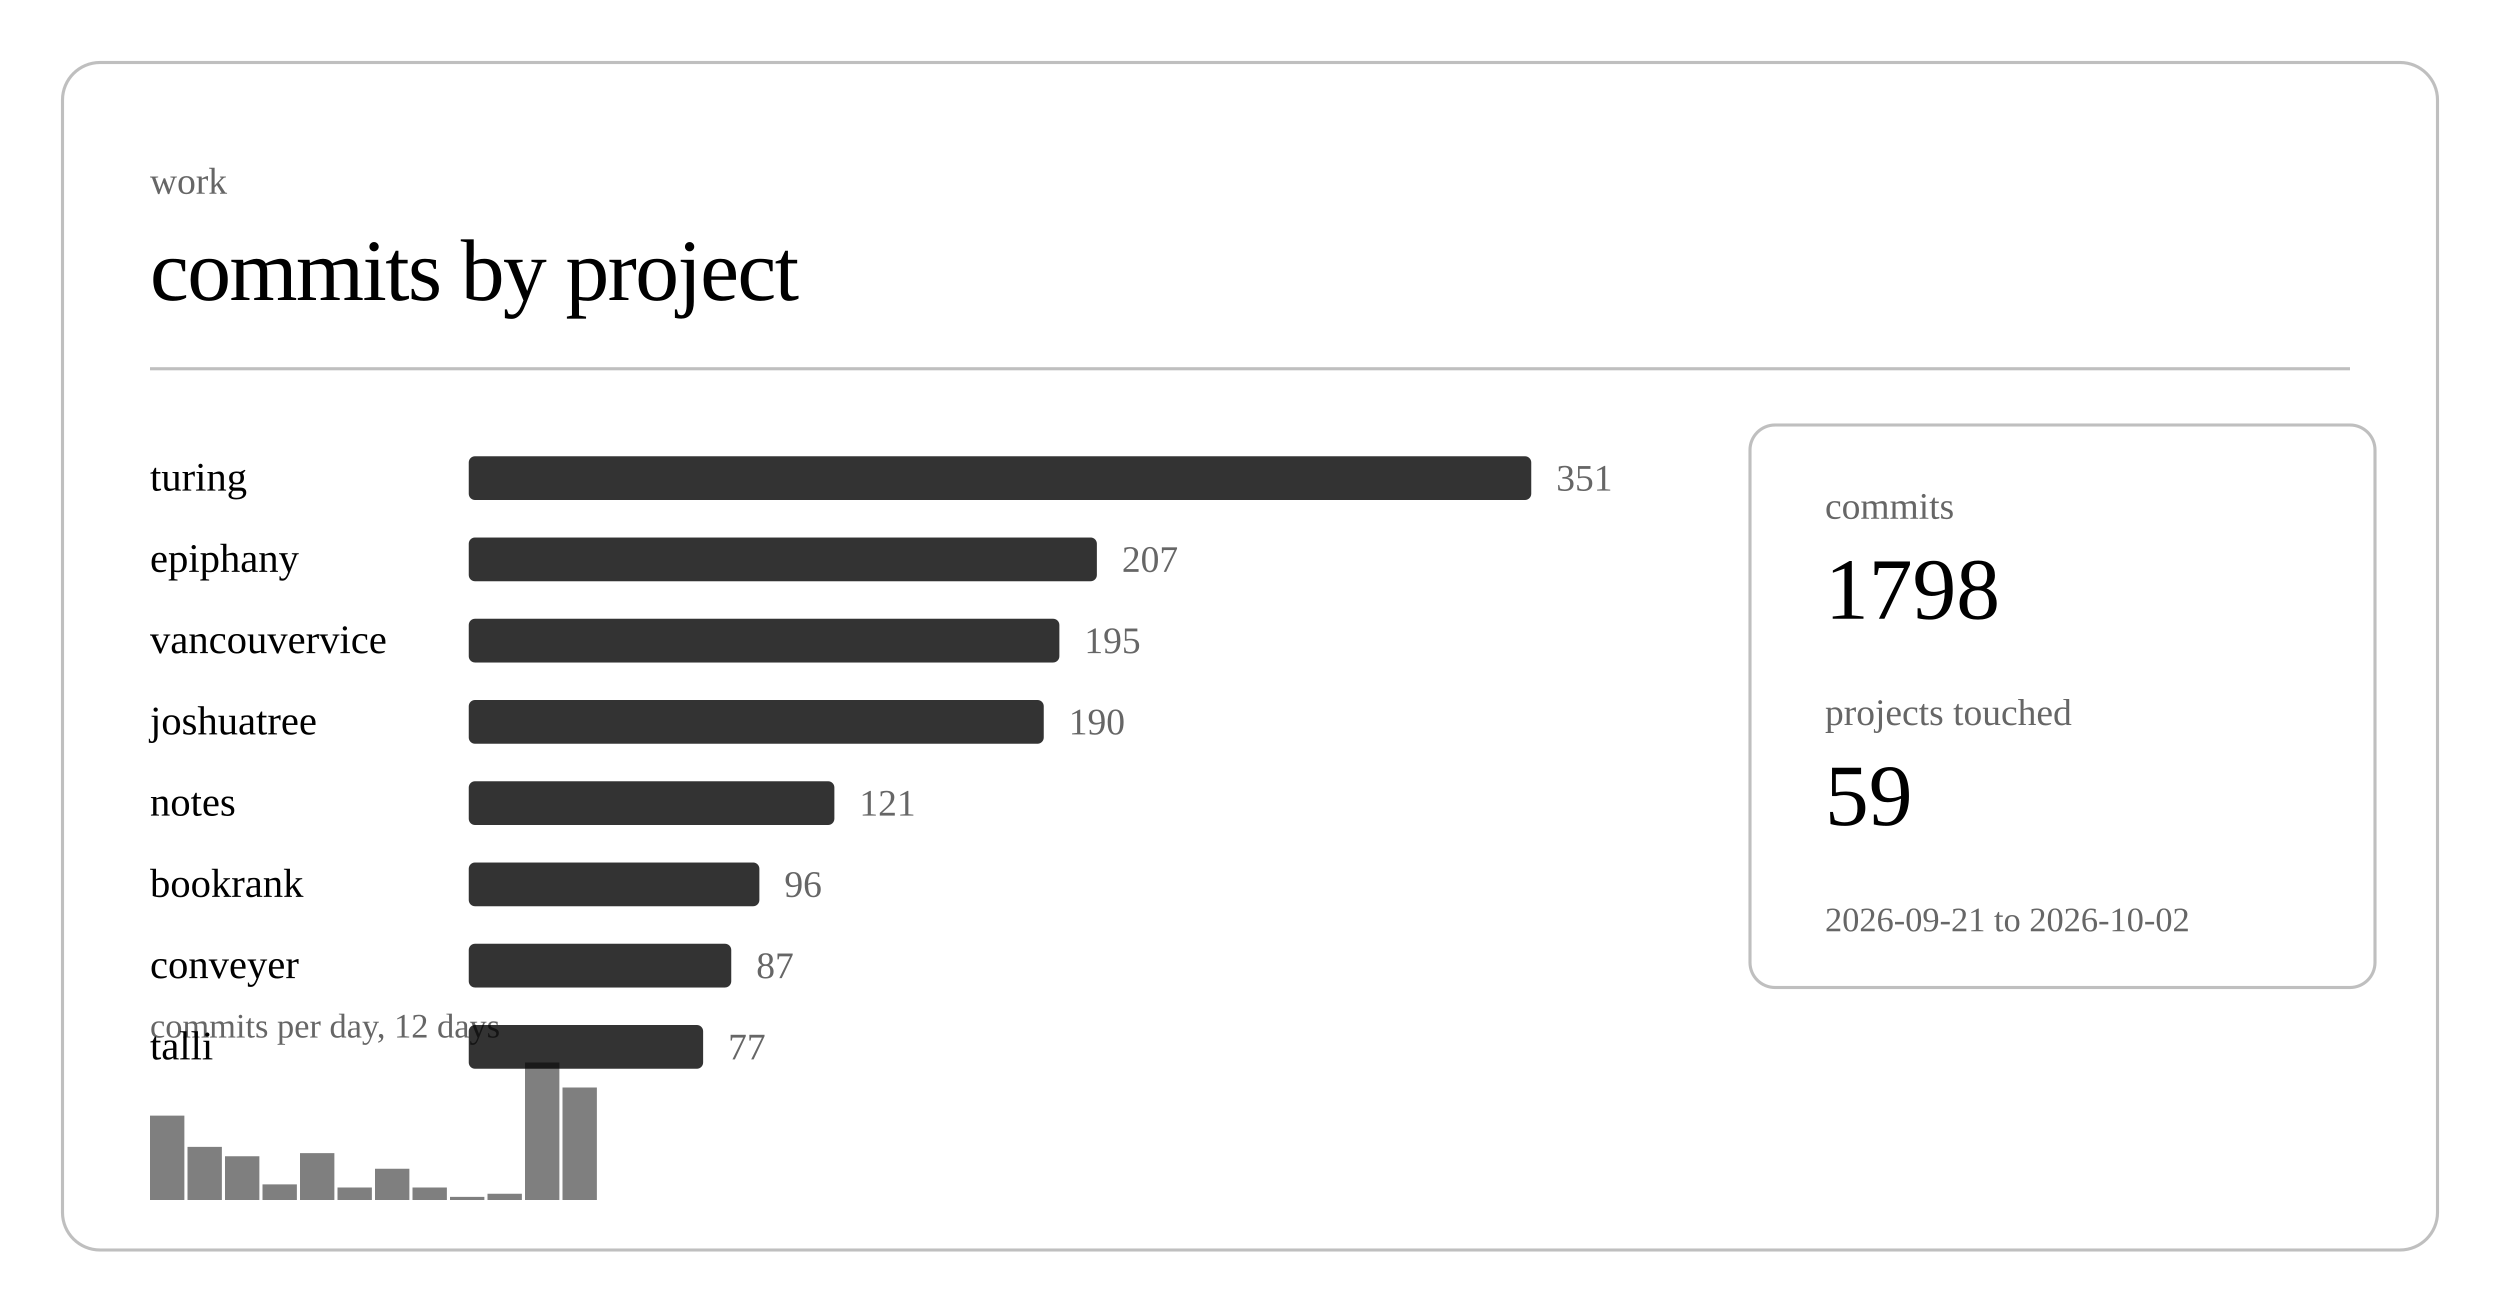
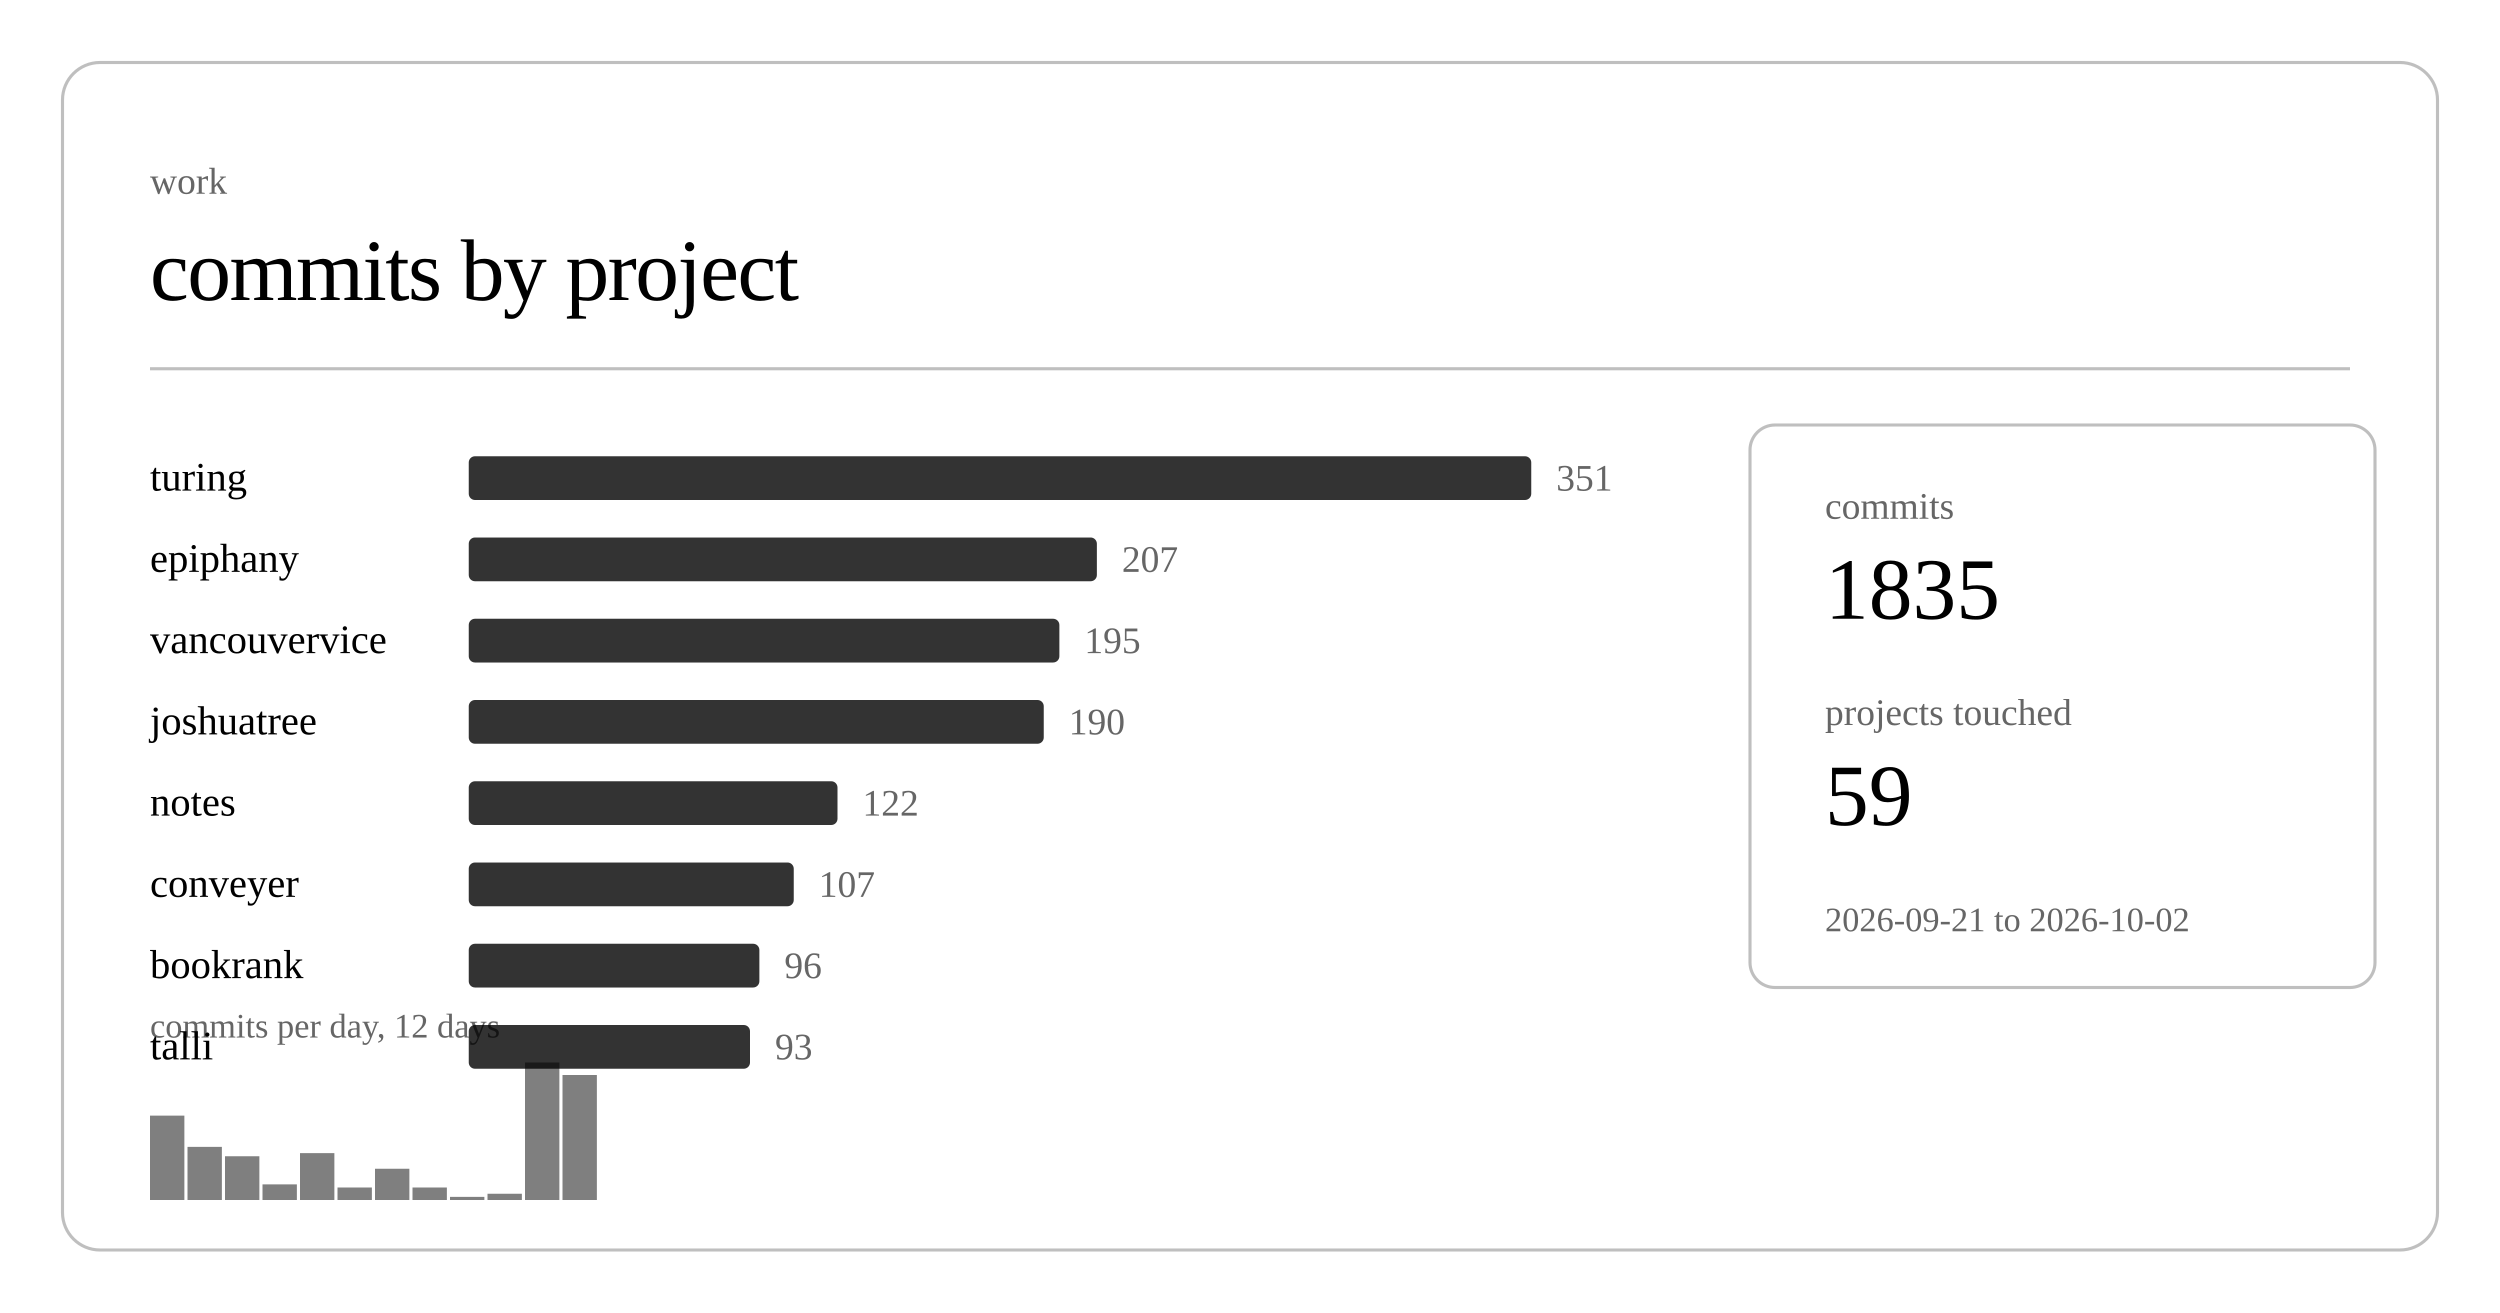
<svg xmlns="http://www.w3.org/2000/svg" class="post-header-svg" viewBox="0 0 800 420" width="800" height="420">
  <rect x="20" y="20" width="760" height="380" rx="12" ry="12" fill="none" stroke="currentColor" stroke-width="1" opacity="0.25" />
  <text fill="currentColor" x="48" y="62" font-size="12" opacity="0.6">work</text>
  <text fill="currentColor" x="48" y="96" font-size="28" font-weight="300" letter-spacing="-0.5">commits by project</text>
  <line stroke="currentColor" x1="48" y1="118" x2="752" y2="118" stroke-width="1" opacity="0.25" />
  <a href="https://github.com/nulljosh/turing">
    <text fill="currentColor" x="48" y="157" font-size="13">turing</text>
  </a>
  <rect x="150" y="146" width="340" height="14" rx="2" fill="currentColor" opacity="0.8" />
  <text fill="currentColor" x="498" y="157" font-size="12" opacity="0.6">351</text>
  <a href="https://github.com/nulljosh/epiphany">
    <text fill="currentColor" x="48" y="183" font-size="13">epiphany</text>
  </a>
  <rect x="150" y="172" width="201" height="14" rx="2" fill="currentColor" opacity="0.8" />
  <text fill="currentColor" x="359" y="183" font-size="12" opacity="0.6">207</text>
  <a href="https://github.com/nulljosh/vancouvervice">
    <text fill="currentColor" x="48" y="209" font-size="13">vancouvervice</text>
  </a>
  <rect x="150" y="198" width="189" height="14" rx="2" fill="currentColor" opacity="0.8" />
  <text fill="currentColor" x="347" y="209" font-size="12" opacity="0.6">195</text>
  <a href="https://github.com/nulljosh/joshuatree">
    <text fill="currentColor" x="48" y="235" font-size="13">joshuatree</text>
  </a>
  <rect x="150" y="224" width="184" height="14" rx="2" fill="currentColor" opacity="0.8" />
  <text fill="currentColor" x="342" y="235" font-size="12" opacity="0.6">190</text>
  <a href="https://github.com/nulljosh/notes">
    <text fill="currentColor" x="48" y="261" font-size="13">notes</text>
  </a>
-   <rect x="150" y="250" width="117" height="14" rx="2" fill="currentColor" opacity="0.8" />
-   <text fill="currentColor" x="275" y="261" font-size="12" opacity="0.6">121</text>
+   <rect x="150" y="250" width="118" height="14" rx="2" fill="currentColor" opacity="0.8" />
+   <text fill="currentColor" x="276" y="261" font-size="12" opacity="0.6">122</text>
+   <a href="https://github.com/nulljosh/conveyer">
+     <text fill="currentColor" x="48" y="287" font-size="13">conveyer</text>
+   </a>
+   <rect x="150" y="276" width="104" height="14" rx="2" fill="currentColor" opacity="0.8" />
+   <text fill="currentColor" x="262" y="287" font-size="12" opacity="0.6">107</text>
  <a href="https://github.com/nulljosh/bookrank">
-     <text fill="currentColor" x="48" y="287" font-size="13">bookrank</text>
+     <text fill="currentColor" x="48" y="313" font-size="13">bookrank</text>
  </a>
-   <rect x="150" y="276" width="93" height="14" rx="2" fill="currentColor" opacity="0.8" />
-   <text fill="currentColor" x="251" y="287" font-size="12" opacity="0.6">96</text>
-   <a href="https://github.com/nulljosh/conveyer">
-     <text fill="currentColor" x="48" y="313" font-size="13">conveyer</text>
-   </a>
-   <rect x="150" y="302" width="84" height="14" rx="2" fill="currentColor" opacity="0.8" />
-   <text fill="currentColor" x="242" y="313" font-size="12" opacity="0.6">87</text>
+   <rect x="150" y="302" width="93" height="14" rx="2" fill="currentColor" opacity="0.8" />
+   <text fill="currentColor" x="251" y="313" font-size="12" opacity="0.6">96</text>
  <a href="https://github.com/nulljosh/talli">
    <text fill="currentColor" x="48" y="339" font-size="13">talli</text>
  </a>
-   <rect x="150" y="328" width="75" height="14" rx="2" fill="currentColor" opacity="0.8" />
-   <text fill="currentColor" x="233" y="339" font-size="12" opacity="0.6">77</text>
+   <rect x="150" y="328" width="90" height="14" rx="2" fill="currentColor" opacity="0.8" />
+   <text fill="currentColor" x="248" y="339" font-size="12" opacity="0.6">93</text>
  <rect x="48.0" y="357" width="11.0" height="27" fill="currentColor" opacity="0.5" />
  <rect x="60.0" y="367" width="11.0" height="17" fill="currentColor" opacity="0.5" />
  <rect x="72.0" y="370" width="11.0" height="14" fill="currentColor" opacity="0.5" />
  <rect x="84.0" y="379" width="11.0" height="5" fill="currentColor" opacity="0.5" />
  <rect x="96.0" y="369" width="11.0" height="15" fill="currentColor" opacity="0.5" />
  <rect x="108.0" y="380" width="11.0" height="4" fill="currentColor" opacity="0.5" />
  <rect x="120.0" y="374" width="11.0" height="10" fill="currentColor" opacity="0.5" />
  <rect x="132.0" y="380" width="11.0" height="4" fill="currentColor" opacity="0.5" />
  <rect x="144.0" y="383" width="11.0" height="1" fill="currentColor" opacity="0.5" />
  <rect x="156.0" y="382" width="11.0" height="2" fill="currentColor" opacity="0.5" />
  <rect x="168.0" y="340" width="11.0" height="44" fill="currentColor" opacity="0.5" />
-   <rect x="180.0" y="348" width="11.0" height="36" fill="currentColor" opacity="0.5" />
+   <rect x="180.0" y="344" width="11.0" height="40" fill="currentColor" opacity="0.5" />
  <text fill="currentColor" x="48" y="332" font-size="11" opacity="0.6">commits per day, 12 days</text>
  <rect x="560" y="136" width="200" height="180" rx="8" ry="8" fill="none" stroke="currentColor" stroke-width="1" opacity="0.25" />
  <text fill="currentColor" x="584" y="166" font-size="12" opacity="0.6">commits</text>
-   <text fill="currentColor" x="584" y="198" font-size="28" font-weight="500">1798</text>
+   <text fill="currentColor" x="584" y="198" font-size="28" font-weight="500">1835</text>
  <text fill="currentColor" x="584" y="232" font-size="12" opacity="0.6">projects touched</text>
  <text fill="currentColor" x="584" y="264" font-size="28" font-weight="500">59</text>
  <text fill="currentColor" x="584" y="298" font-size="11" opacity="0.6">2026-09-21 to 2026-10-02</text>
</svg>
